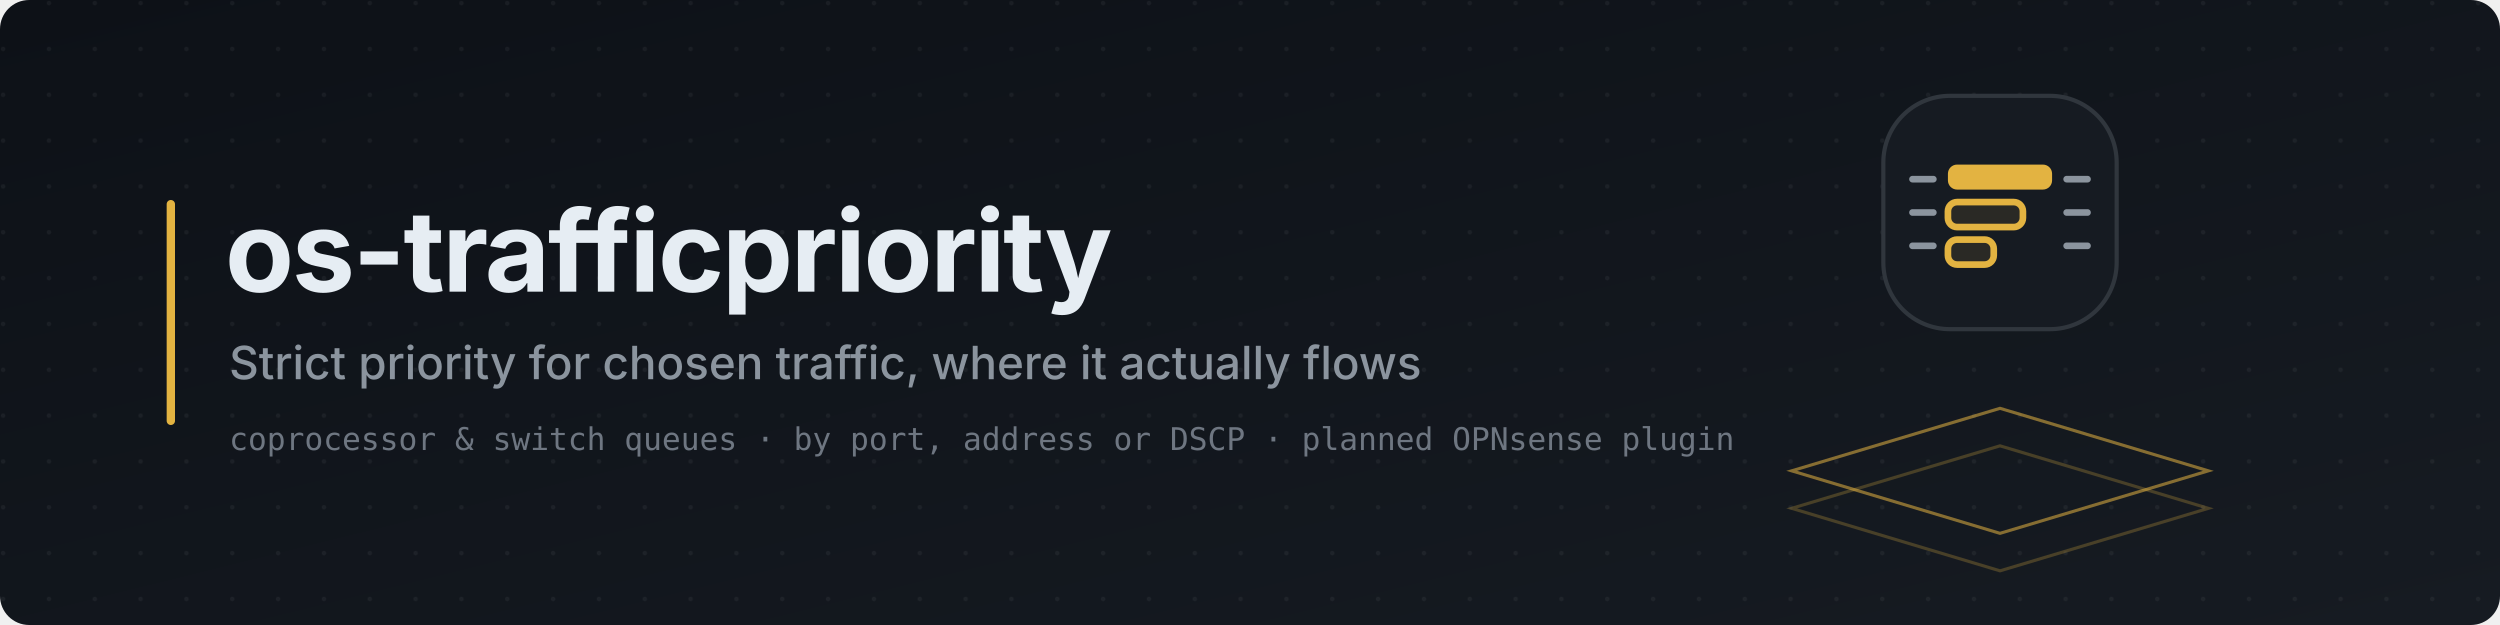
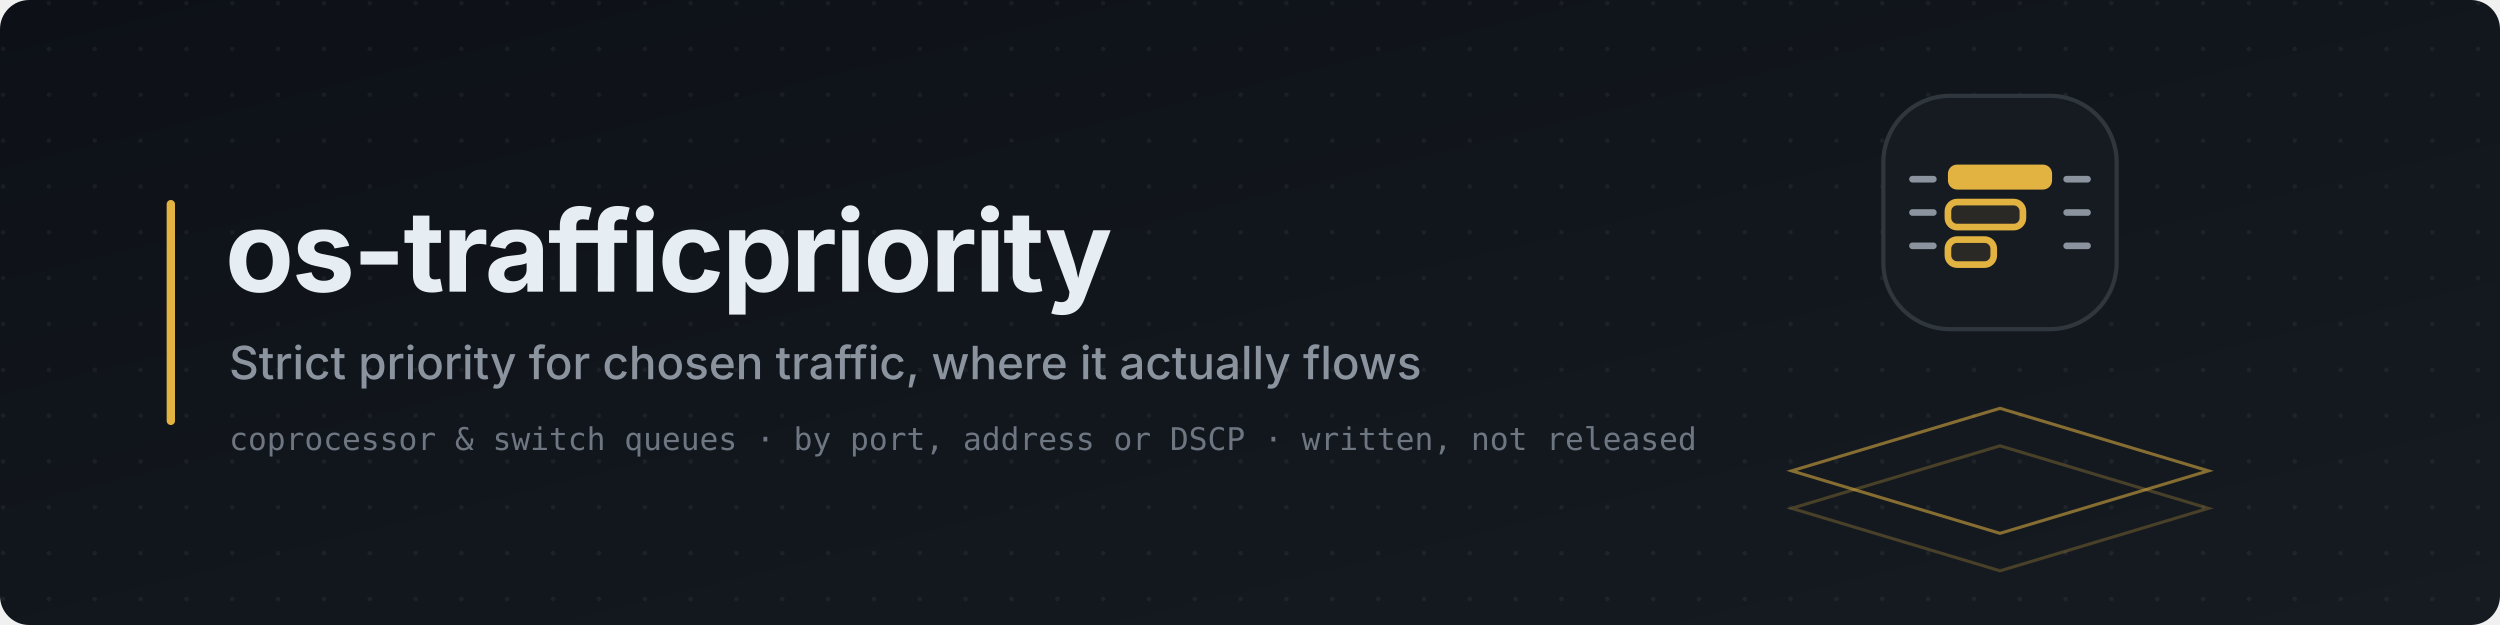
<svg xmlns="http://www.w3.org/2000/svg" viewBox="0 0 1200 300" width="1200" height="300" role="img" aria-label="os-trafficpriority - Strict priority for chosen traffic, where it actually flows">
  <defs>
    <linearGradient id="bg" x1="0" y1="0" x2="1" y2="1">
      <stop offset="0%" stop-color="#0D1117" />
      <stop offset="100%" stop-color="#161B22" />
    </linearGradient>
    <pattern id="dots" width="22" height="22" patternUnits="userSpaceOnUse">
      <circle cx="1.5" cy="1.5" r="1.1" fill="#FFFFFF" opacity="0.05" />
    </pattern>
  </defs>
  <rect width="1200" height="300" rx="14" fill="url(#bg)" />
  <rect width="1200" height="300" rx="14" fill="url(#dots)" />
  <g transform="translate(904 46) scale(2)">
    <rect x="0" y="0" width="56" height="56" rx="16" fill="#161B22" stroke="#30363D" />
    <path d="M12.0 20.0 h-5 M44.0 20.0 h5" stroke="#8B949E" stroke-width="1.6" stroke-linecap="round" fill="none" />
    <path d="M12.0 28.0 h-5 M44.0 28.0 h5" stroke="#8B949E" stroke-width="1.6" stroke-linecap="round" fill="none" />
    <path d="M12.0 36.0 h-5 M44.0 36.0 h5" stroke="#8B949E" stroke-width="1.6" stroke-linecap="round" fill="none" />
    <rect x="15.5" y="16.5" width="25" height="6" rx="2.2" fill="#E3B341" />
    <rect x="15.5" y="25.5" width="18" height="6" rx="2.2" fill="#E3B341" fill-opacity="0.10" stroke="#E3B341" stroke-width="1.6" />
    <rect x="15.5" y="34.5" width="11" height="6" rx="2.2" fill="#E3B341" fill-opacity="0.10" stroke="#E3B341" stroke-width="1.6" />
  </g>
  <g fill="none" stroke="#E3B341" stroke-width="1.5">
    <path d="M960 196 L1060 226 L960 256 L860 226 Z" opacity="0.55" />
    <path d="M960 214 L1060 244 L960 274 L860 244 Z" opacity="0.25" />
  </g>
  <rect x="80" y="96" width="4" height="108" rx="2" fill="#E3B341" />
  <text x="108" y="140" font-family="ui-sans-serif,-apple-system,Segoe UI,Inter,Helvetica,Arial,sans-serif" font-size="54" font-weight="700" fill="#E6EDF3" letter-spacing="-1">os-trafficpriority</text>
  <text x="110" y="182" font-family="ui-sans-serif,-apple-system,Segoe UI,Inter,Helvetica,Arial,sans-serif" font-size="22" font-weight="500" fill="#8B949E">Strict priority for chosen traffic, where it actually flows</text>
-   <text x="110" y="216" font-family="ui-monospace,SFMono-Regular,Menlo,Consolas,monospace" font-size="15" fill="#6E7681">coprocessor &amp; switch queues · by port, address or DSCP · planned OPNsense plugin</text>
+   <text x="110" y="216" font-family="ui-monospace,SFMono-Regular,Menlo,Consolas,monospace" font-size="15" fill="#6E7681">coprocessor &amp; switch queues · by port, address or DSCP · written, not released</text>
</svg>
